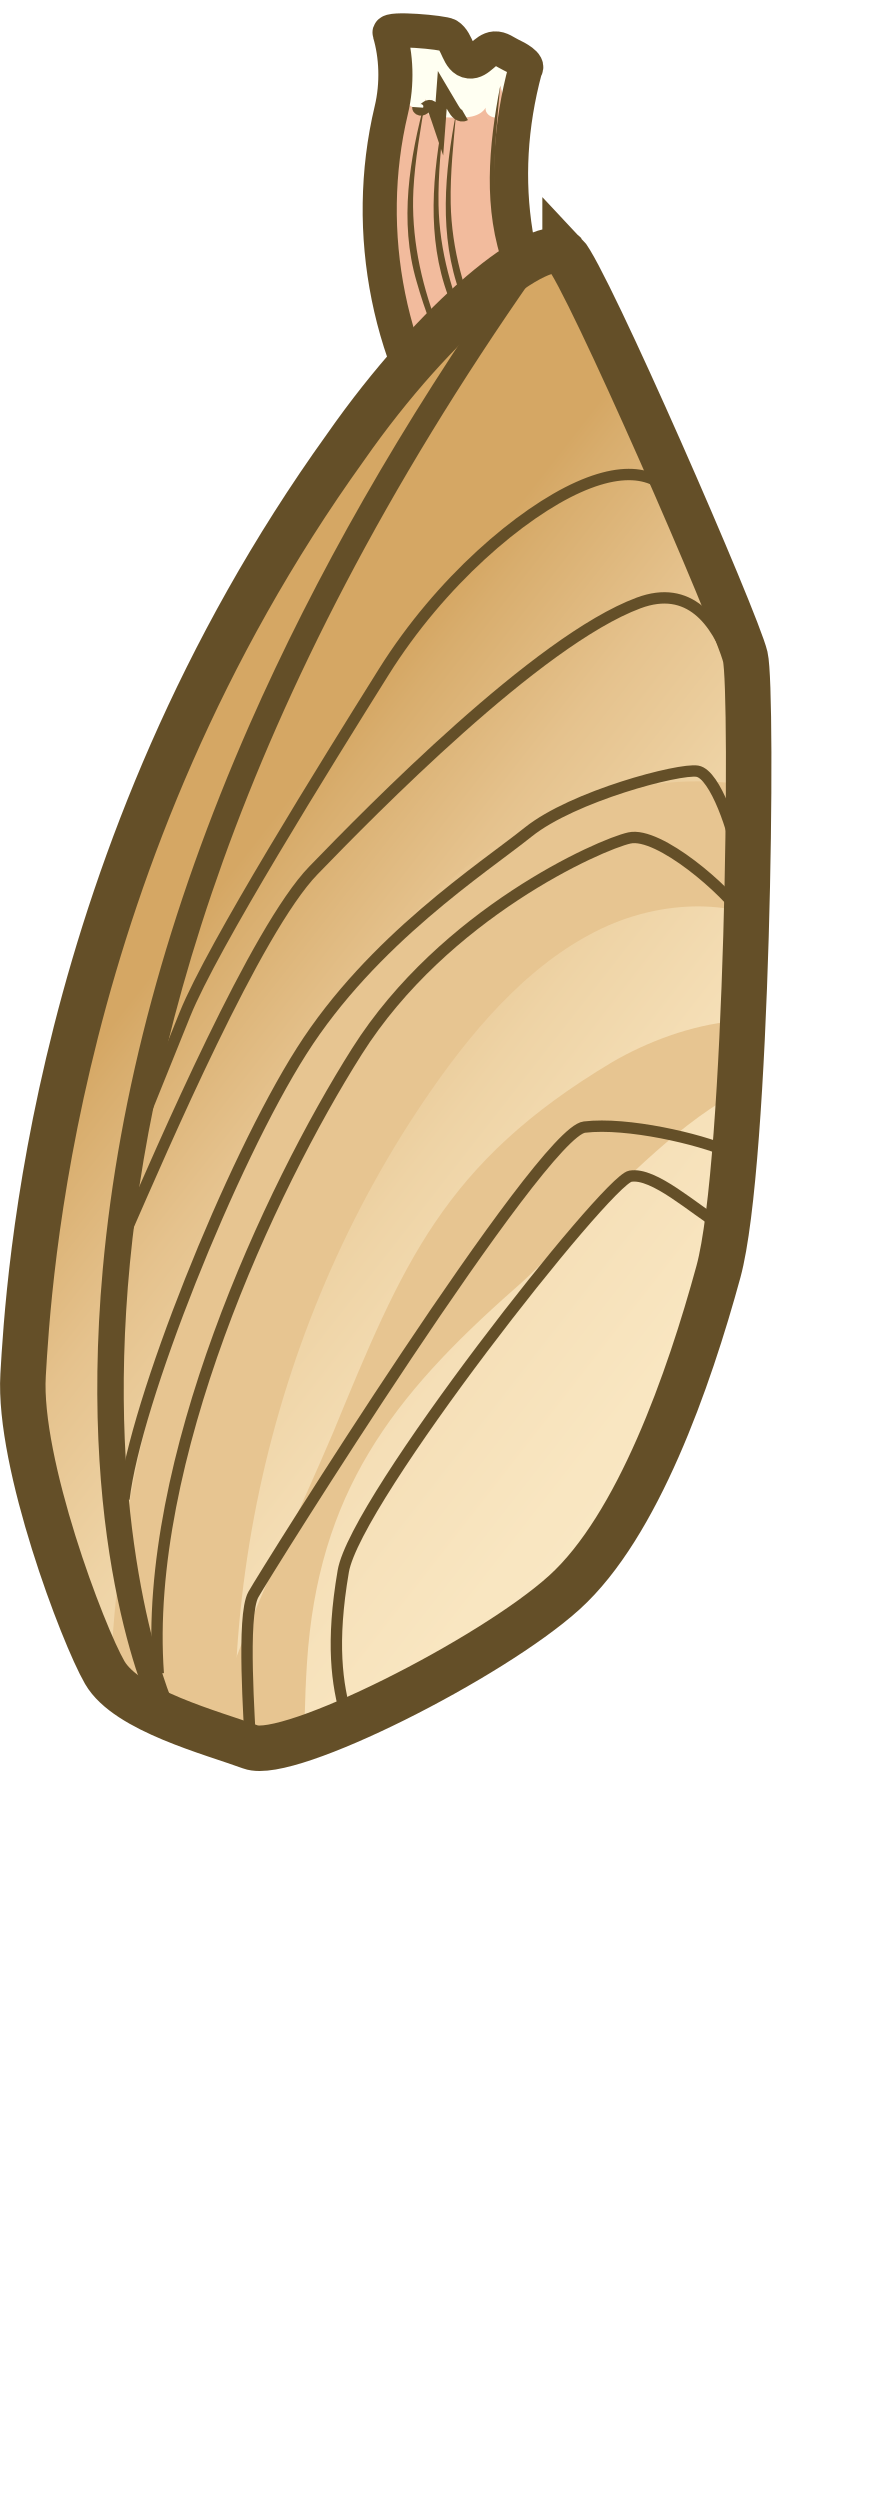
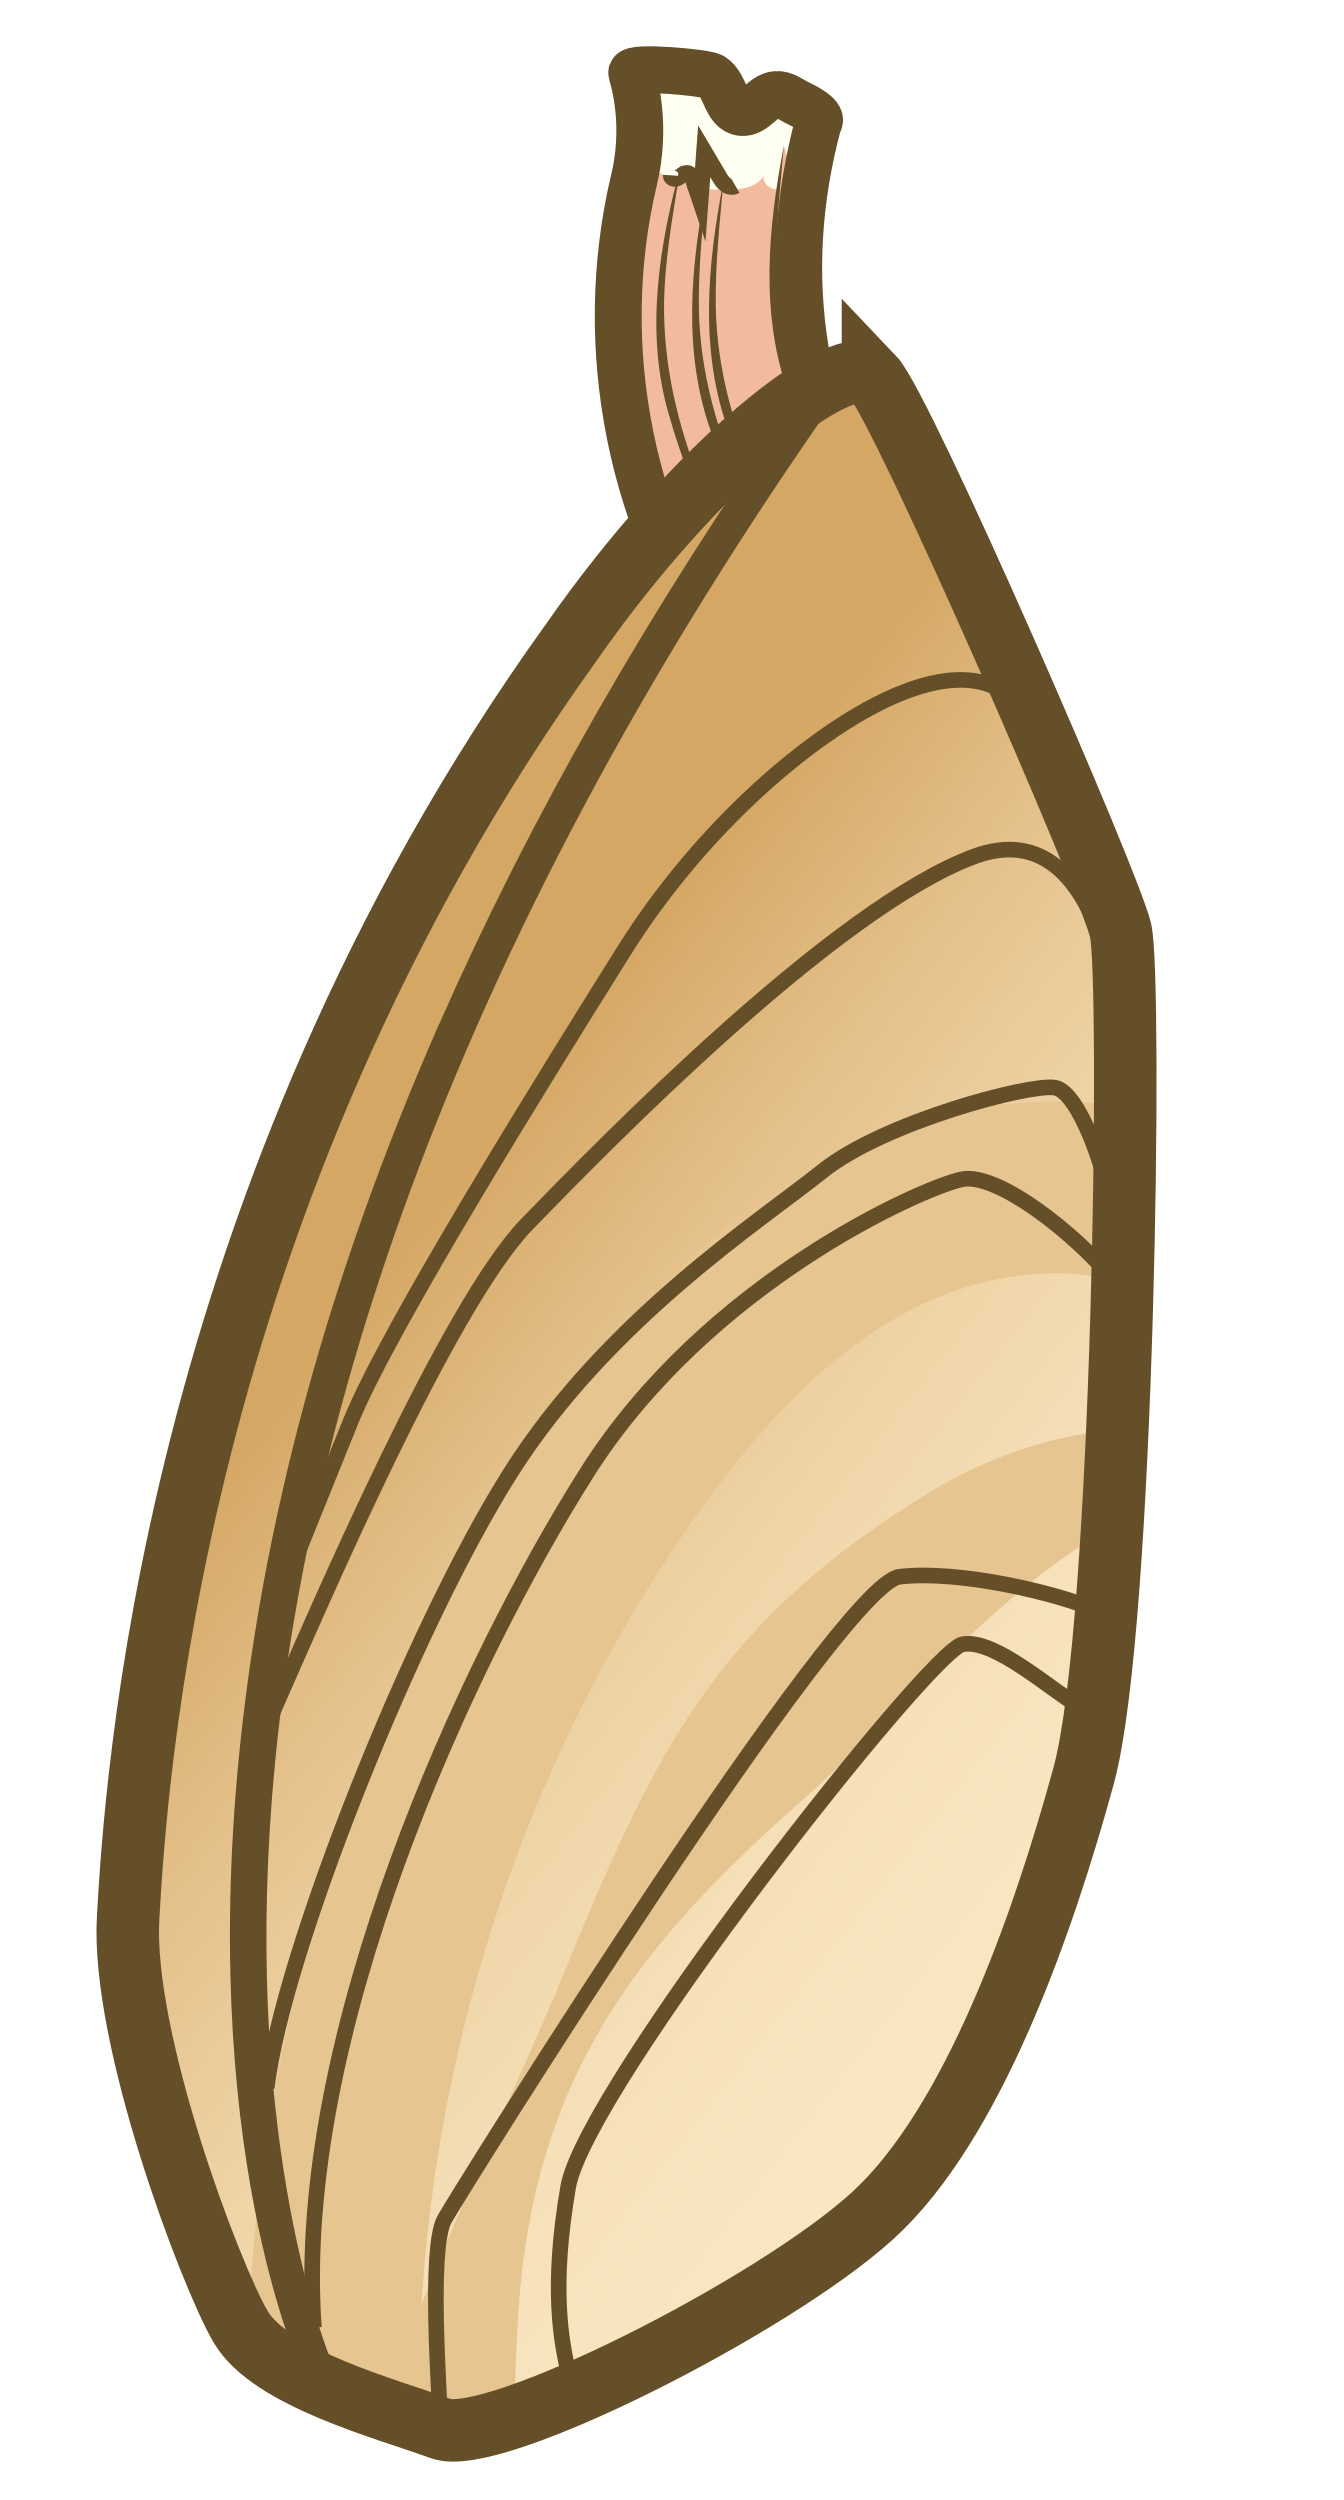
- <svg xmlns="http://www.w3.org/2000/svg" id="Layer_2" data-name="Layer 2" viewBox="0 0 76.5 219.88">
+ <svg xmlns="http://www.w3.org/2000/svg" id="Layer_1" data-name="Layer 1" viewBox="0 0 86 160">
  <defs>
    <clipPath id="clippath">
-       <path d="m50.58,34.1c-5.41-8.74-7.04-18.08-4.38-28.01.42-.42-.79-1.04-1.26-1.26s-.91-.61-1.44-.57c-.85.06-1.36,1.24-2.21,1.15-1.03-.11-1-1.77-1.88-2.31-.43-.26-5.29-.69-5.15-.21.59,1.97.72,4.46.15,6.82-.64,2.68-.97,5.42-1.01,8.17-.08,5.5,1.03,11.03,3.25,16.06.98,2.21,2.17,4.33,3.57,6.31" fill="#f2bb9d" stroke="#644f28" stroke-linejoin="round" stroke-width="3" />
+       <path d="m56.75,35.89c-5.41-8.74-7.04-18.08-4.38-28.01.42-.42-.79-1.04-1.26-1.26s-.91-.61-1.44-.57c-.85.06-1.36,1.24-2.21,1.15-1.03-.11-1-1.77-1.88-2.31-.43-.26-5.29-.69-5.15-.21.59,1.97.72,4.46.15,6.82-.64,2.68-.97,5.42-1.01,8.17-.08,5.5,1.03,11.03,3.25,16.06.98,2.21,2.17,4.33,3.57,6.31" fill="#f2bb9d" stroke="#644f28" stroke-linejoin="round" stroke-width="3" />
    </clipPath>
-     <linearGradient id="linear-gradient" x1="3662.68" y1="-835.01" x2="3680.86" y2="-906.5" gradientTransform="translate(729.31 -3611.72) rotate(113.73)" gradientUnits="userSpaceOnUse">
+     <linearGradient id="linear-gradient" x1="3668.85" y1="-833.23" x2="3687.03" y2="-904.72" gradientTransform="translate(739.58 -3614.86) rotate(113.73)" gradientUnits="userSpaceOnUse">
      <stop offset="0" stop-color="#d5a764" />
      <stop offset=".04" stop-color="#d8ad6d" />
      <stop offset=".21" stop-color="#e5c28d" />
      <stop offset=".39" stop-color="#eed3a5" />
      <stop offset=".57" stop-color="#f5dfb7" />
      <stop offset=".77" stop-color="#f9e6c1" />
      <stop offset="1" stop-color="#fbe9c5" />
    </linearGradient>
    <clipPath id="clippath-1">
-       <path d="m49.7,22.33c1.87,1.96,15.14,32.39,15.85,35.44s.24,44.52-2.36,54.07c-2.61,9.56-7.11,22.38-13.54,28.21s-24.28,14.83-27.61,13.6-10.89-3.19-12.83-6.55-7.63-18.39-7.18-26.16c.46-7.77,2.5-45.59,28.35-81.59,8.02-11.51,17.45-18.97,19.32-17.01Z" fill="url(#linear-gradient)" stroke="#644f28" stroke-miterlimit="10" stroke-width="4" />
+       <path d="m55.87,24.11c1.87,1.96,15.14,32.39,15.85,35.44s.24,44.52-2.36,54.07c-2.61,9.56-7.11,22.38-13.54,28.21s-24.28,14.83-27.61,13.6-10.89-3.19-12.83-6.55-7.63-18.39-7.18-26.16c.46-7.77,2.5-45.59,28.35-81.59,8.02-11.51,17.45-18.97,19.32-17.01Z" fill="url(#linear-gradient)" stroke="#644f28" stroke-miterlimit="10" stroke-width="4" />
    </clipPath>
  </defs>
-   <g id="Layer_1-2" data-name="Layer 1">
-     <g>
+   <g>
+     <path d="m56.75,35.89c-5.41-8.74-7.04-18.08-4.38-28.01.42-.42-.79-1.04-1.26-1.26s-.91-.61-1.44-.57c-.85.06-1.36,1.24-2.21,1.15-1.03-.11-1-1.77-1.88-2.31-.43-.26-5.29-.69-5.15-.21.59,1.97.72,4.46.15,6.82-.64,2.68-.97,5.42-1.01,8.17-.08,5.5,1.03,11.03,3.25,16.06.98,2.21,2.17,4.33,3.57,6.31" fill="#f2bb9d" />
+     <g clip-path="url(#clippath)">
+       <path d="m54.28,9.37c-1.07.73-2.14,1.47-3.21,2.2-.39.27-.82.55-1.3.56s-.99-.41-.89-.87c-.53.85-1.73.91-2.73.88-.17,0-.35-.01-.52-.02-.59-.02-1.19-.04-1.76-.21-.71-.2-1.33-.62-1.94-1.03-.52-.35-1.03-.69-1.55-1.04-.75-.5-1.51-1.01-2.1-1.7s-.98-1.59-.87-2.49c.12-.96.8-1.76,1.57-2.36,1.04-.81,2.3-1.35,3.61-1.47.7-.07,1.4-.02,2.1.03,1.36.1,2.72.19,4.08.29,2.5.18,5.03.36,7.4,1.17,1.11.38,2.27.99,2.68,2.09.3.79.13,1.75-.44,2.38-.57.63-1.5.91-2.32.69" fill="#fffff2" stroke-width="0" />
      <g>
-         <path d="m50.58,34.1c-5.41-8.74-7.04-18.08-4.38-28.01.42-.42-.79-1.04-1.26-1.26s-.91-.61-1.44-.57c-.85.06-1.36,1.24-2.21,1.15-1.03-.11-1-1.77-1.88-2.31-.43-.26-5.29-.69-5.15-.21.59,1.97.72,4.46.15,6.82-.64,2.68-.97,5.42-1.01,8.17-.08,5.5,1.03,11.03,3.25,16.06.98,2.21,2.17,4.33,3.57,6.31" fill="#f2bb9d" />
-         <g clip-path="url(#clippath)">
-           <path d="m48.12,7.58c-1.07.73-2.14,1.47-3.21,2.2-.39.27-.82.55-1.3.56s-.99-.41-.89-.87c-.53.85-1.73.91-2.73.88-.17,0-.35-.01-.52-.02-.59-.02-1.19-.04-1.76-.21-.71-.2-1.33-.62-1.94-1.03-.52-.35-1.03-.69-1.55-1.04-.75-.5-1.51-1.01-2.1-1.7s-.98-1.59-.87-2.49c.12-.96.8-1.76,1.57-2.36,1.04-.81,2.3-1.35,3.61-1.47.7-.07,1.4-.02,2.1.03,1.36.1,2.72.19,4.08.29,2.5.18,5.03.36,7.4,1.17,1.11.38,2.27.99,2.68,2.09.3.79.13,1.75-.44,2.38-.57.63-1.5.91-2.32.69" fill="#fffff2" stroke-width="0" />
-           <g>
-             <path d="m37.42,8.72c-.79,3.79-1.59,7.64-1.29,11.5.19,2.48.84,4.91,1.67,7.26,1.47,4.16,3.53,8.1,6.11,11.68" fill="#f2bb9d" stroke-width="0" />
-             <path d="m37.42,8.72c-.43,2.66-.92,5.31-1.06,7.98-.41,8.09,3.34,15.76,7.55,22.46-3.35-4.25-5.8-9.19-7.27-14.4-1.55-5.28-.62-10.85.78-16.04h0Z" fill="#644f28" stroke-width="0" />
-           </g>
-           <g>
-             <path d="m39.06,9.99c-.52,3.84-1.04,7.73-.47,11.56.37,2.46,1.18,4.84,2.18,7.13,1.76,4.04,4.1,7.83,6.92,11.21" fill="#f2bb9d" stroke-width="0" />
-             <path d="m39.06,9.99c-.24,2.68-.54,5.36-.49,8.04.16,8.1,4.45,15.48,9.12,21.86-3.64-4-6.44-8.75-8.27-13.85-1.92-5.16-1.38-10.78-.36-16.06h0Z" fill="#644f28" stroke-width="0" />
-           </g>
-           <g>
-             <path d="m40.13,9.84c-.52,3.84-1.04,7.73-.47,11.56.37,2.46,1.18,4.84,2.18,7.13,1.76,4.04,4.1,7.83,6.92,11.21" fill="#f2bb9d" stroke-width="0" />
-             <path d="m40.13,9.84c-.24,2.68-.54,5.36-.49,8.04.16,8.1,4.45,15.48,9.12,21.86-3.64-4-6.44-8.75-8.27-13.85-1.92-5.16-1.38-10.78-.36-16.06h0Z" fill="#644f28" stroke-width="0" />
-           </g>
-           <g>
-             <path d="m44,7.54c-.52,3.84-1.04,7.73-.47,11.56.37,2.46,1.18,4.84,2.18,7.13,1.76,4.04,4.1,7.83,6.92,11.21" fill="#f2bb9d" stroke-width="0" />
-             <path d="m44,7.54c-.24,2.68-.54,5.36-.49,8.04.16,8.1,4.45,15.48,9.12,21.86-3.64-4-6.44-8.75-8.27-13.85-1.92-5.16-1.38-10.78-.36-16.06h0Z" fill="#644f28" stroke-width="0" />
-           </g>
-           <path d="m40.9,10.12c-.19.11-.45.06-.63-.08s-.3-.33-.41-.52c-.32-.54-.64-1.08-.96-1.62-.08,1.07-.16,2.14-.24,3.21-.16-.48-.34-.96-.51-1.44-.05-.15-.12-.31-.27-.36-.14-.05-.3.03-.42.12s-.23.2-.38.23-.33-.07-.32-.22" fill="none" stroke="#644f28" stroke-miterlimit="10" stroke-width="1.02" />
-         </g>
-         <path d="m50.58,34.1c-5.41-8.74-7.04-18.08-4.38-28.01.42-.42-.79-1.04-1.26-1.26s-.91-.61-1.44-.57c-.85.06-1.36,1.24-2.21,1.15-1.03-.11-1-1.77-1.88-2.31-.43-.26-5.29-.69-5.15-.21.59,1.97.72,4.46.15,6.82-.64,2.68-.97,5.42-1.01,8.17-.08,5.5,1.03,11.03,3.25,16.06.98,2.21,2.17,4.33,3.57,6.31" fill="none" stroke="#644f28" stroke-linejoin="round" stroke-width="3" />
+         <path d="m43.59,10.5c-.79,3.79-1.59,7.64-1.29,11.5.19,2.48.84,4.91,1.67,7.26,1.47,4.16,3.53,8.1,6.11,11.68" fill="#f2bb9d" stroke-width="0" />
+         <path d="m43.59,10.5c-.43,2.66-.92,5.31-1.06,7.98-.41,8.09,3.34,15.76,7.55,22.46-3.35-4.25-5.8-9.19-7.27-14.4-1.55-5.28-.62-10.85.78-16.04h0Z" fill="#644f28" stroke-width="0" />
      </g>
      <g>
-         <g>
-           <path d="m49.7,22.33c1.87,1.96,15.14,32.39,15.85,35.44s.24,44.52-2.36,54.07c-2.61,9.56-7.11,22.38-13.54,28.21s-24.28,14.83-27.61,13.6-10.89-3.19-12.83-6.55-7.63-18.39-7.18-26.16c.46-7.77,2.5-45.59,28.35-81.59,8.02-11.51,17.45-18.97,19.32-17.01Z" fill="url(#linear-gradient)" />
-           <g clip-path="url(#clippath-1)">
-             <path d="m74.49,94.14c-10.84-2.2-21.79,12.73-29.25,19.23-10.77,9.49-17.27,17.93-18.24,32.88-.41,6.36-.22,12.6.18,18.91.56,6.2,1.87,12.22,3.25,18.22,2.8,12.54,7.52,24.01,13.37,35.77,0,0-.81.74-.81.74-5.86-3.7-10.77-8.8-14.81-14.52-11.8-16.49-14.71-38.96-7.99-58.04,2.69-7.2,6.02-14.12,9.04-21.17,6.19-15.01,9.75-23.86,24.59-32.73,6.05-3.54,15.7-6.05,21.23-.22,0,0-.56.95-.56.95h0Z" fill="#e7c591" stroke-width="0" />
-             <path d="m73.16,77.96c-6.29-4.83-15.4-4.68-22.57-1.28-7.16,3.4-12.65,9.55-17.17,16.06-15.48,22.29-21.59,50.89-16.56,77.56" fill="none" stroke="#e7c591" stroke-miterlimit="10" stroke-width="11" />
-           </g>
-           <path d="m49.7,22.33c1.87,1.96,15.14,32.39,15.85,35.44s.24,44.52-2.36,54.07c-2.61,9.56-7.11,22.38-13.54,28.21s-24.28,14.83-27.61,13.6-10.89-3.19-12.83-6.55-7.63-18.39-7.18-26.16c.46-7.77,2.5-45.59,28.35-81.59,8.02-11.51,17.45-18.97,19.32-17.01Z" fill="none" stroke="#644f28" stroke-miterlimit="10" stroke-width="4" />
-         </g>
-         <path d="m21.94,63.76c5.78-13.15,13.42-26.52,22.88-40.02l2.27.34C-6.17,100.12,14.99,149.34,15.23,149.81l-1.79.9c-.07-.13-6.7-13.66-4.4-39.1,1.41-15.53,5.73-31.52,12.9-47.85Z" fill="#644f28" stroke-width="0" />
-         <g>
-           <path d="m63.49,107.84c-2.51-1.53-5.98-4.75-8.05-4.39-2.07.36-24.18,28.43-25.25,34.75-1.08,6.32-.55,9.95.29,12.86" fill="none" stroke="#644f28" stroke-miterlimit="10" />
-           <path d="m22.03,153.64c-.06-2.07-.79-11.52.25-13.39s25.31-40.67,29.12-41.12,10.15,1.06,12.64,2.16" fill="none" stroke="#644f28" stroke-miterlimit="10" />
-           <path d="m65.45,80.68c-1.51-2.36-7.51-7.55-10.09-6.98s-16.29,6.64-23.96,18.76c-7.67,12.13-18.84,36.09-17.48,54.73" fill="none" stroke="#644f28" stroke-miterlimit="10" />
-           <path d="m64.94,75.57c-.29-2.25-2.02-7.47-3.6-7.74s-10.94,2.19-14.88,5.35-13.72,9.47-19.93,19.26c-6.22,9.79-14.65,30.92-15.63,39.41" fill="none" stroke="#644f28" stroke-miterlimit="10" />
-           <path d="m10.97,108.52c3.36-7.65,11.55-26.76,16.6-31.97,5.05-5.21,19.71-20.21,28.6-23.52,8.89-3.31,9.6,12.93,9.6,12.93" fill="none" stroke="#644f28" stroke-miterlimit="10" />
-           <path d="m59.84,44.67c-1.17-2.64-3.94-4.07-8.97-1.82-5.02,2.25-12.12,8.26-17.12,16.25-5,7.99-15.08,24.15-17.48,30.1-2.4,5.95-4.73,11.72-4.73,11.72" fill="none" stroke="#644f28" stroke-miterlimit="10" />
-         </g>
+         <path d="m45.22,11.78c-.52,3.84-1.04,7.73-.47,11.56.37,2.46,1.18,4.84,2.18,7.13,1.76,4.04,4.1,7.83,6.92,11.21" fill="#f2bb9d" stroke-width="0" />
+         <path d="m45.22,11.78c-.24,2.68-.54,5.36-.49,8.04.16,8.1,4.45,15.48,9.12,21.86-3.64-4-6.44-8.75-8.27-13.85-1.92-5.16-1.38-10.78-.36-16.06h0Z" fill="#644f28" stroke-width="0" />
      </g>
+       <g>
+         <path d="m46.3,11.62c-.52,3.84-1.04,7.73-.47,11.56.37,2.46,1.18,4.84,2.18,7.13,1.76,4.04,4.1,7.83,6.92,11.21" fill="#f2bb9d" stroke-width="0" />
+         <path d="m46.3,11.62c-.24,2.68-.54,5.36-.49,8.04.16,8.1,4.45,15.48,9.12,21.86-3.64-4-6.44-8.75-8.27-13.85-1.92-5.16-1.38-10.78-.36-16.06h0Z" fill="#644f28" stroke-width="0" />
+       </g>
+       <g>
+         <path d="m50.17,9.32c-.52,3.84-1.04,7.73-.47,11.56.37,2.46,1.18,4.84,2.18,7.13,1.76,4.04,4.1,7.83,6.92,11.21" fill="#f2bb9d" stroke-width="0" />
+         <path d="m50.17,9.32c-.24,2.68-.54,5.36-.49,8.04.16,8.1,4.45,15.48,9.12,21.86-3.64-4-6.44-8.75-8.27-13.85-1.92-5.16-1.38-10.78-.36-16.06h0Z" fill="#644f28" stroke-width="0" />
+       </g>
+       <path d="m47.07,11.9c-.19.11-.45.06-.63-.08s-.3-.33-.41-.52c-.32-.54-.64-1.08-.96-1.62-.08,1.07-.16,2.14-.24,3.21-.16-.48-.34-.96-.51-1.44-.05-.15-.12-.31-.27-.36-.14-.05-.3.03-.42.12s-.23.2-.38.23-.33-.07-.32-.22" fill="none" stroke="#644f28" stroke-miterlimit="10" stroke-width="1.02" />
+     </g>
+     <path d="m56.75,35.89c-5.41-8.74-7.04-18.08-4.38-28.01.42-.42-.79-1.04-1.26-1.26s-.91-.61-1.44-.57c-.85.06-1.36,1.24-2.21,1.15-1.03-.11-1-1.77-1.88-2.31-.43-.26-5.29-.69-5.15-.21.59,1.97.72,4.46.15,6.82-.64,2.68-.97,5.42-1.01,8.17-.08,5.5,1.03,11.03,3.25,16.06.98,2.21,2.17,4.33,3.57,6.31" fill="none" stroke="#644f28" stroke-linejoin="round" stroke-width="3" />
+   </g>
+   <g>
+     <g>
+       <path d="m55.87,24.11c1.87,1.96,15.14,32.39,15.85,35.44s.24,44.52-2.36,54.07c-2.61,9.56-7.11,22.38-13.54,28.21s-24.28,14.83-27.61,13.6-10.89-3.19-12.83-6.55-7.63-18.39-7.18-26.16c.46-7.77,2.5-45.59,28.35-81.59,8.02-11.51,17.45-18.97,19.32-17.01Z" fill="url(#linear-gradient)" />
+       <g clip-path="url(#clippath-1)">
+         <path d="m80.66,95.92c-10.84-2.2-21.79,12.73-29.25,19.23-10.77,9.49-17.27,17.93-18.24,32.88-.41,6.36-.22,12.6.18,18.91.56,6.2,1.87,12.22,3.25,18.22,2.8,12.54,7.52,24.01,13.37,35.77,0,0-.81.74-.81.74-5.86-3.7-10.77-8.8-14.81-14.52-11.8-16.49-14.71-38.96-7.99-58.04,2.69-7.2,6.02-14.12,9.04-21.17,6.19-15.01,9.75-23.86,24.59-32.73,6.05-3.54,15.7-6.05,21.23-.22,0,0-.56.95-.56.95h0Z" fill="#e7c591" stroke-width="0" />
+         <path d="m79.32,79.74c-6.29-4.83-15.4-4.68-22.57-1.28-7.16,3.4-12.65,9.55-17.17,16.06-15.48,22.29-21.59,50.89-16.56,77.56" fill="none" stroke="#e7c591" stroke-miterlimit="10" stroke-width="11" />
+       </g>
+       <path d="m55.87,24.11c1.87,1.96,15.14,32.39,15.85,35.44s.24,44.52-2.36,54.07c-2.61,9.56-7.11,22.38-13.54,28.21s-24.28,14.83-27.61,13.6-10.89-3.19-12.83-6.55-7.63-18.39-7.18-26.16c.46-7.77,2.5-45.59,28.35-81.59,8.02-11.51,17.45-18.97,19.32-17.01Z" fill="none" stroke="#644f28" stroke-miterlimit="10" stroke-width="4" />
+     </g>
+     <path d="m28.11,65.54c5.78-13.15,13.42-26.52,22.88-40.02l2.27.34C0,101.91,21.16,151.13,21.39,151.59l-1.79.9c-.07-.13-6.7-13.66-4.4-39.1,1.41-15.53,5.73-31.52,12.9-47.85Z" fill="#644f28" stroke-width="0" />
+     <g>
+       <path d="m69.66,109.62c-2.51-1.53-5.98-4.75-8.05-4.39-2.07.36-24.18,28.43-25.25,34.75-1.08,6.32-.55,9.95.29,12.86" fill="none" stroke="#644f28" stroke-miterlimit="10" />
+       <path d="m28.2,155.42c-.06-2.07-.79-11.52.25-13.39s25.31-40.67,29.12-41.12,10.15,1.06,12.64,2.16" fill="none" stroke="#644f28" stroke-miterlimit="10" />
+       <path d="m71.62,82.46c-1.51-2.36-7.51-7.55-10.09-6.98s-16.29,6.64-23.96,18.76c-7.67,12.13-18.84,36.09-17.48,54.73" fill="none" stroke="#644f28" stroke-miterlimit="10" />
+       <path d="m71.11,77.35c-.29-2.25-2.02-7.47-3.6-7.74s-10.94,2.19-14.88,5.35-13.72,9.47-19.93,19.26c-6.22,9.79-14.65,30.92-15.63,39.41" fill="none" stroke="#644f28" stroke-miterlimit="10" />
+       <path d="m17.13,110.31c3.36-7.65,11.55-26.76,16.6-31.97,5.05-5.21,19.71-20.21,28.6-23.52,8.89-3.31,9.6,12.93,9.6,12.93" fill="none" stroke="#644f28" stroke-miterlimit="10" />
+       <path d="m66.01,46.45c-1.17-2.64-3.94-4.07-8.97-1.82-5.02,2.25-12.12,8.26-17.12,16.25-5,7.99-15.08,24.15-17.48,30.1-2.4,5.95-4.73,11.72-4.73,11.72" fill="none" stroke="#644f28" stroke-miterlimit="10" />
    </g>
  </g>
</svg>
